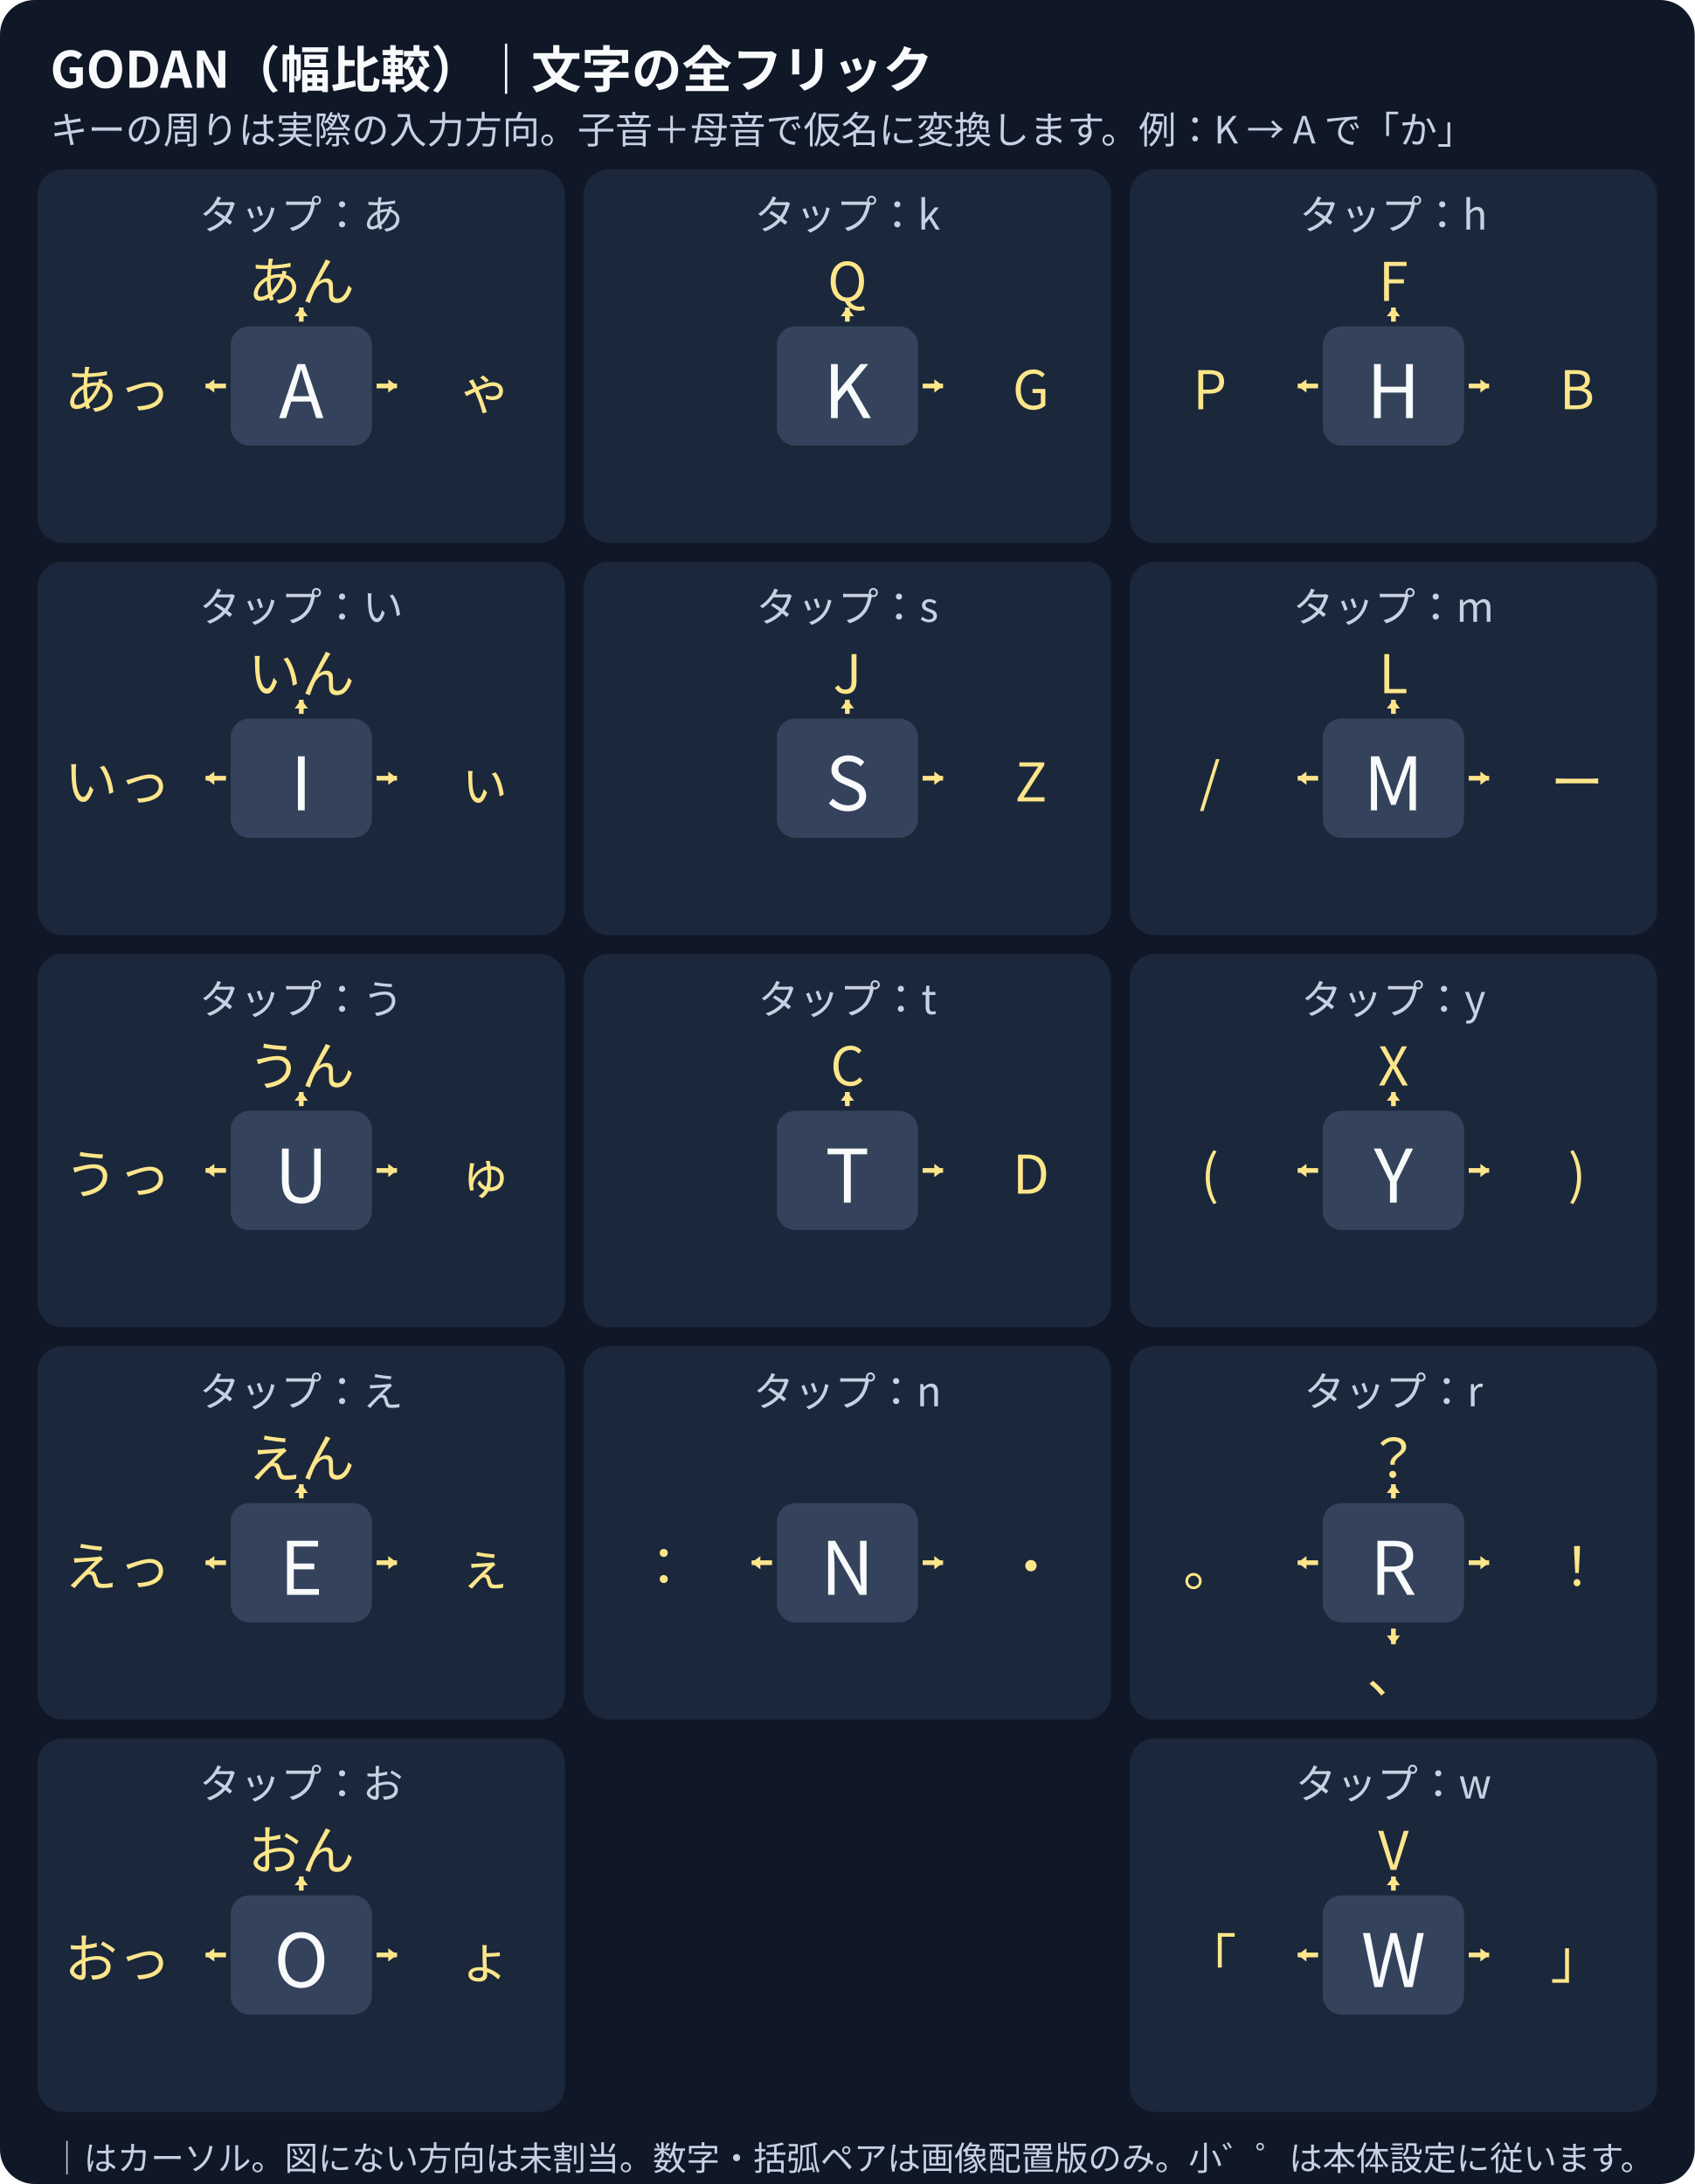
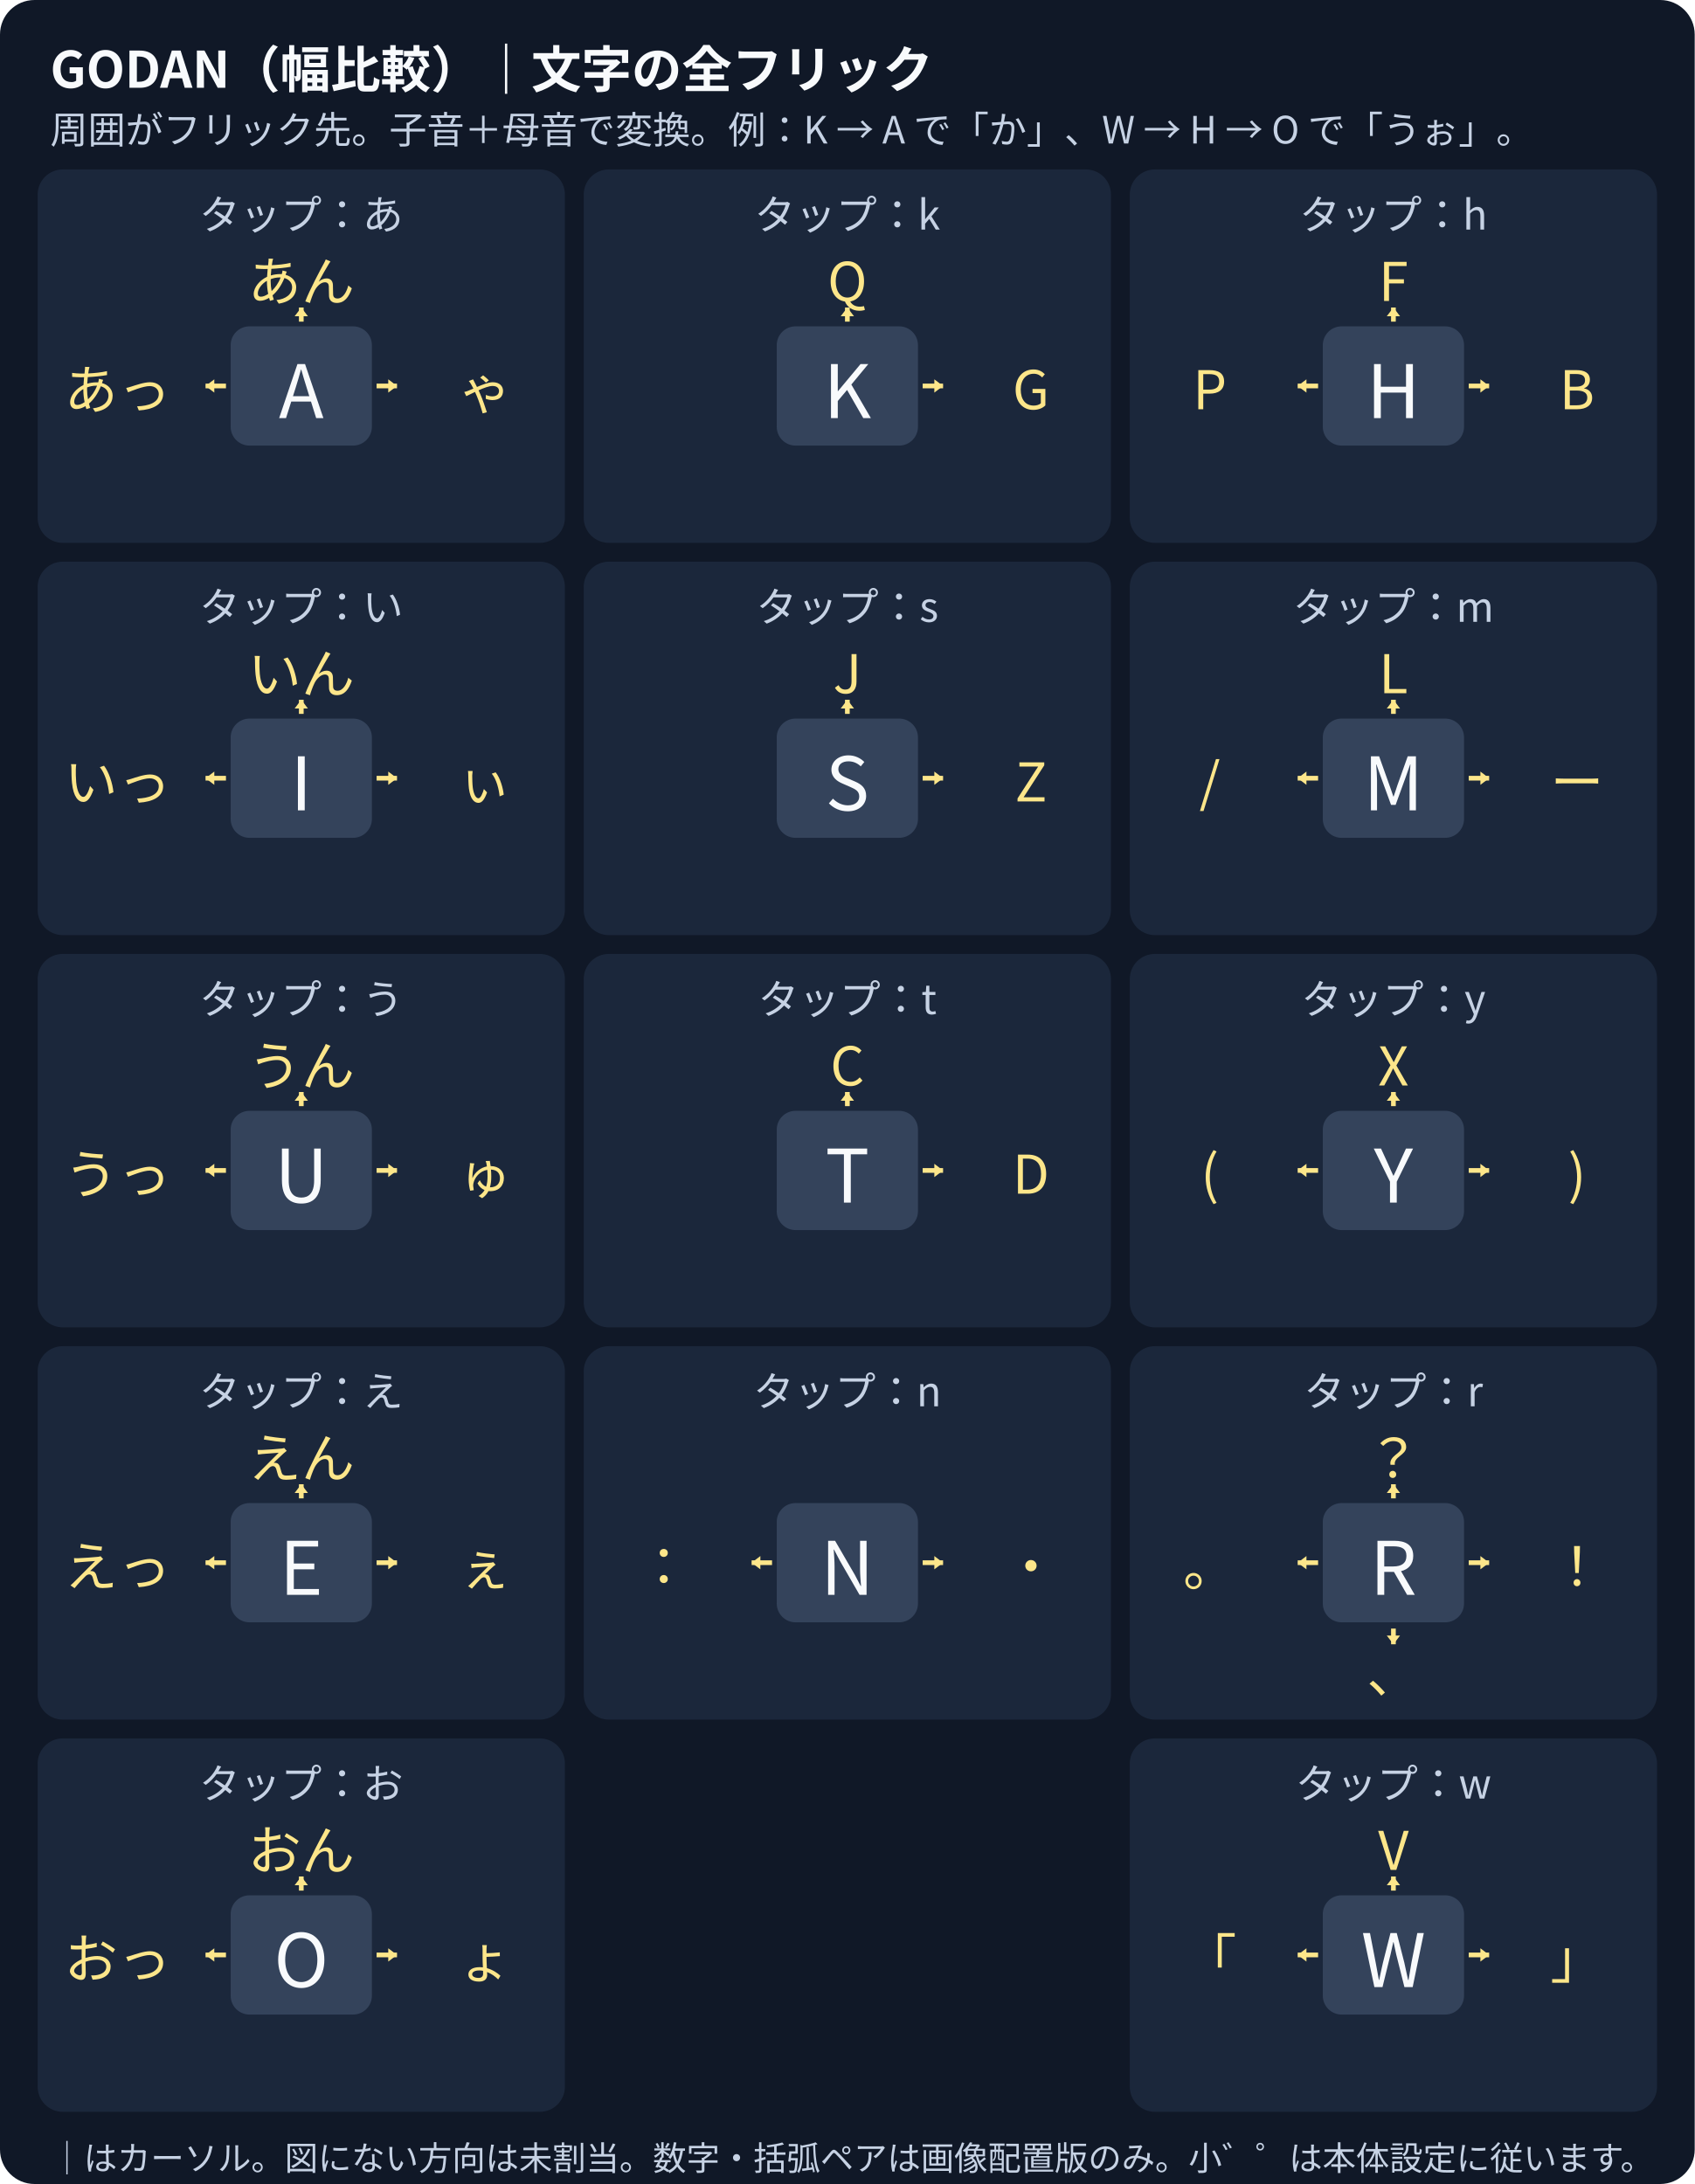
<svg xmlns="http://www.w3.org/2000/svg" width="1080" height="1392" viewBox="0 0 1080 1392" role="img" aria-labelledby="title description">
  <rect width="1080" height="1392" rx="22" fill="#101827" />
  <g font-family="Noto Sans CJK JP, Noto Sans JP, sans-serif">
    <text x="32" y="42" text-anchor="start" dominant-baseline="central" font-size="32" font-weight="700" fill="#f8fafc">GODAN（幅比較）｜文字の全フリック</text>
-     <text x="32" y="81" text-anchor="start" dominant-baseline="central" font-size="24" font-weight="400" fill="#c6d2e4">キーの周りは実際の入力方向。子音＋母音で仮名に変換します。例：K → A で「か」</text>
+     <text x="32" y="81" text-anchor="start" dominant-baseline="central" font-size="24" font-weight="400" fill="#c6d2e4">周囲がフリック先。子音＋母音で変換。例：K → A で「か」、W → H → O で「うぉ」。</text>
    <rect x="24" y="108" width="336" height="238" rx="16" fill="#1b273b" />
    <text x="192" y="135" text-anchor="middle" dominant-baseline="central" font-size="26" font-weight="400" fill="#c6d2e4">タップ：あ</text>
    <rect x="147" y="208" width="90" height="76" rx="12" fill="#34435b" />
    <text x="192" y="246" text-anchor="middle" dominant-baseline="central" font-size="47" font-weight="400" fill="#f8fafc">A</text>
    <g data-source="godan-android-width.json" data-key-index="4" data-direction="left">
      <text x="75" y="246" text-anchor="middle" dominant-baseline="central" font-size="34" font-weight="400" fill="#fde68a">あっ</text>
      <path d="M 144 246 L 131 246" stroke="#fde68a" stroke-width="3" fill="none" />
      <polygon points="131,246 136.573,241.764 136.573,250.236" fill="#fde68a" />
    </g>
    <g data-source="godan-android-width.json" data-key-index="4" data-direction="top">
      <text x="192" y="177" text-anchor="middle" dominant-baseline="central" font-size="34" font-weight="400" fill="#fde68a">あん</text>
      <path d="M 192 205 L 192 196" stroke="#fde68a" stroke-width="3" fill="none" />
      <polygon points="192,196 196.236,201.573 187.764,201.573" fill="#fde68a" />
    </g>
    <g data-source="godan-android-width.json" data-key-index="4" data-direction="right">
      <text x="309" y="246" text-anchor="middle" dominant-baseline="central" font-size="34" font-weight="400" fill="#fde68a">ゃ</text>
      <path d="M 240 246 L 253 246" stroke="#fde68a" stroke-width="3" fill="none" />
      <polygon points="253,246 247.427,250.236 247.427,241.764" fill="#fde68a" />
    </g>
    <rect x="24" y="358" width="336" height="238" rx="16" fill="#1b273b" />
    <text x="192" y="385" text-anchor="middle" dominant-baseline="central" font-size="26" font-weight="400" fill="#c6d2e4">タップ：い</text>
    <rect x="147" y="458" width="90" height="76" rx="12" fill="#34435b" />
    <text x="192" y="496" text-anchor="middle" dominant-baseline="central" font-size="47" font-weight="400" fill="#f8fafc">I</text>
    <g data-source="godan-android-width.json" data-key-index="5" data-direction="left">
      <text x="75" y="496" text-anchor="middle" dominant-baseline="central" font-size="34" font-weight="400" fill="#fde68a">いっ</text>
      <path d="M 144 496 L 131 496" stroke="#fde68a" stroke-width="3" fill="none" />
      <polygon points="131,496 136.573,491.764 136.573,500.236" fill="#fde68a" />
    </g>
    <g data-source="godan-android-width.json" data-key-index="5" data-direction="top">
      <text x="192" y="427" text-anchor="middle" dominant-baseline="central" font-size="34" font-weight="400" fill="#fde68a">いん</text>
      <path d="M 192 455 L 192 446" stroke="#fde68a" stroke-width="3" fill="none" />
      <polygon points="192,446 196.236,451.573 187.764,451.573" fill="#fde68a" />
    </g>
    <g data-source="godan-android-width.json" data-key-index="5" data-direction="right">
      <text x="309" y="496" text-anchor="middle" dominant-baseline="central" font-size="34" font-weight="400" fill="#fde68a">ぃ</text>
      <path d="M 240 496 L 253 496" stroke="#fde68a" stroke-width="3" fill="none" />
      <polygon points="253,496 247.427,500.236 247.427,491.764" fill="#fde68a" />
    </g>
    <rect x="24" y="608" width="336" height="238" rx="16" fill="#1b273b" />
    <text x="192" y="635" text-anchor="middle" dominant-baseline="central" font-size="26" font-weight="400" fill="#c6d2e4">タップ：う</text>
    <rect x="147" y="708" width="90" height="76" rx="12" fill="#34435b" />
    <text x="192" y="746" text-anchor="middle" dominant-baseline="central" font-size="47" font-weight="400" fill="#f8fafc">U</text>
    <g data-source="godan-android-width.json" data-key-index="6" data-direction="left">
      <text x="75" y="746" text-anchor="middle" dominant-baseline="central" font-size="34" font-weight="400" fill="#fde68a">うっ</text>
      <path d="M 144 746 L 131 746" stroke="#fde68a" stroke-width="3" fill="none" />
      <polygon points="131,746 136.573,741.764 136.573,750.236" fill="#fde68a" />
    </g>
    <g data-source="godan-android-width.json" data-key-index="6" data-direction="top">
      <text x="192" y="677" text-anchor="middle" dominant-baseline="central" font-size="34" font-weight="400" fill="#fde68a">うん</text>
      <path d="M 192 705 L 192 696" stroke="#fde68a" stroke-width="3" fill="none" />
      <polygon points="192,696 196.236,701.573 187.764,701.573" fill="#fde68a" />
    </g>
    <g data-source="godan-android-width.json" data-key-index="6" data-direction="right">
      <text x="309" y="746" text-anchor="middle" dominant-baseline="central" font-size="34" font-weight="400" fill="#fde68a">ゅ</text>
      <path d="M 240 746 L 253 746" stroke="#fde68a" stroke-width="3" fill="none" />
      <polygon points="253,746 247.427,750.236 247.427,741.764" fill="#fde68a" />
    </g>
    <rect x="24" y="858" width="336" height="238" rx="16" fill="#1b273b" />
    <text x="192" y="885" text-anchor="middle" dominant-baseline="central" font-size="26" font-weight="400" fill="#c6d2e4">タップ：え</text>
    <rect x="147" y="958" width="90" height="76" rx="12" fill="#34435b" />
    <text x="192" y="996" text-anchor="middle" dominant-baseline="central" font-size="47" font-weight="400" fill="#f8fafc">E</text>
    <g data-source="godan-android-width.json" data-key-index="7" data-direction="left">
      <text x="75" y="996" text-anchor="middle" dominant-baseline="central" font-size="34" font-weight="400" fill="#fde68a">えっ</text>
      <path d="M 144 996 L 131 996" stroke="#fde68a" stroke-width="3" fill="none" />
      <polygon points="131,996 136.573,991.764 136.573,1000.24" fill="#fde68a" />
    </g>
    <g data-source="godan-android-width.json" data-key-index="7" data-direction="top">
      <text x="192" y="927" text-anchor="middle" dominant-baseline="central" font-size="34" font-weight="400" fill="#fde68a">えん</text>
      <path d="M 192 955 L 192 946" stroke="#fde68a" stroke-width="3" fill="none" />
      <polygon points="192,946 196.236,951.573 187.764,951.573" fill="#fde68a" />
    </g>
    <g data-source="godan-android-width.json" data-key-index="7" data-direction="right">
      <text x="309" y="996" text-anchor="middle" dominant-baseline="central" font-size="34" font-weight="400" fill="#fde68a">ぇ</text>
      <path d="M 240 996 L 253 996" stroke="#fde68a" stroke-width="3" fill="none" />
      <polygon points="253,996 247.427,1000.24 247.427,991.764" fill="#fde68a" />
    </g>
    <rect x="24" y="1108" width="336" height="238" rx="16" fill="#1b273b" />
    <text x="192" y="1135" text-anchor="middle" dominant-baseline="central" font-size="26" font-weight="400" fill="#c6d2e4">タップ：お</text>
    <rect x="147" y="1208" width="90" height="76" rx="12" fill="#34435b" />
    <text x="192" y="1246" text-anchor="middle" dominant-baseline="central" font-size="47" font-weight="400" fill="#f8fafc">O</text>
    <g data-source="godan-android-width.json" data-key-index="8" data-direction="left">
      <text x="75" y="1246" text-anchor="middle" dominant-baseline="central" font-size="34" font-weight="400" fill="#fde68a">おっ</text>
      <path d="M 144 1246 L 131 1246" stroke="#fde68a" stroke-width="3" fill="none" />
      <polygon points="131,1246 136.573,1241.76 136.573,1250.24" fill="#fde68a" />
    </g>
    <g data-source="godan-android-width.json" data-key-index="8" data-direction="top">
      <text x="192" y="1177" text-anchor="middle" dominant-baseline="central" font-size="34" font-weight="400" fill="#fde68a">おん</text>
      <path d="M 192 1205 L 192 1196" stroke="#fde68a" stroke-width="3" fill="none" />
      <polygon points="192,1196 196.236,1201.57 187.764,1201.57" fill="#fde68a" />
    </g>
    <g data-source="godan-android-width.json" data-key-index="8" data-direction="right">
      <text x="309" y="1246" text-anchor="middle" dominant-baseline="central" font-size="34" font-weight="400" fill="#fde68a">ょ</text>
      <path d="M 240 1246 L 253 1246" stroke="#fde68a" stroke-width="3" fill="none" />
      <polygon points="253,1246 247.427,1250.24 247.427,1241.76" fill="#fde68a" />
    </g>
    <rect x="372" y="108" width="336" height="238" rx="16" fill="#1b273b" />
    <text x="540" y="135" text-anchor="middle" dominant-baseline="central" font-size="26" font-weight="400" fill="#c6d2e4">タップ：k</text>
    <rect x="495" y="208" width="90" height="76" rx="12" fill="#34435b" />
    <text x="540" y="246" text-anchor="middle" dominant-baseline="central" font-size="47" font-weight="400" fill="#f8fafc">K</text>
    <g data-source="godan-android-width.json" data-key-index="9" data-direction="top">
      <text x="540" y="177" text-anchor="middle" dominant-baseline="central" font-size="34" font-weight="400" fill="#fde68a">Q</text>
      <path d="M 540 205 L 540 196" stroke="#fde68a" stroke-width="3" fill="none" />
      <polygon points="540,196 544.236,201.573 535.764,201.573" fill="#fde68a" />
    </g>
    <g data-source="godan-android-width.json" data-key-index="9" data-direction="right">
      <text x="657" y="246" text-anchor="middle" dominant-baseline="central" font-size="34" font-weight="400" fill="#fde68a">G</text>
      <path d="M 588 246 L 601 246" stroke="#fde68a" stroke-width="3" fill="none" />
      <polygon points="601,246 595.427,250.236 595.427,241.764" fill="#fde68a" />
    </g>
    <rect x="372" y="358" width="336" height="238" rx="16" fill="#1b273b" />
    <text x="540" y="385" text-anchor="middle" dominant-baseline="central" font-size="26" font-weight="400" fill="#c6d2e4">タップ：s</text>
    <rect x="495" y="458" width="90" height="76" rx="12" fill="#34435b" />
    <text x="540" y="496" text-anchor="middle" dominant-baseline="central" font-size="47" font-weight="400" fill="#f8fafc">S</text>
    <g data-source="godan-android-width.json" data-key-index="10" data-direction="top">
      <text x="540" y="427" text-anchor="middle" dominant-baseline="central" font-size="34" font-weight="400" fill="#fde68a">J</text>
      <path d="M 540 455 L 540 446" stroke="#fde68a" stroke-width="3" fill="none" />
      <polygon points="540,446 544.236,451.573 535.764,451.573" fill="#fde68a" />
    </g>
    <g data-source="godan-android-width.json" data-key-index="10" data-direction="right">
      <text x="657" y="496" text-anchor="middle" dominant-baseline="central" font-size="34" font-weight="400" fill="#fde68a">Z</text>
      <path d="M 588 496 L 601 496" stroke="#fde68a" stroke-width="3" fill="none" />
      <polygon points="601,496 595.427,500.236 595.427,491.764" fill="#fde68a" />
    </g>
    <rect x="372" y="608" width="336" height="238" rx="16" fill="#1b273b" />
    <text x="540" y="635" text-anchor="middle" dominant-baseline="central" font-size="26" font-weight="400" fill="#c6d2e4">タップ：t</text>
    <rect x="495" y="708" width="90" height="76" rx="12" fill="#34435b" />
    <text x="540" y="746" text-anchor="middle" dominant-baseline="central" font-size="47" font-weight="400" fill="#f8fafc">T</text>
    <g data-source="godan-android-width.json" data-key-index="11" data-direction="top">
      <text x="540" y="677" text-anchor="middle" dominant-baseline="central" font-size="34" font-weight="400" fill="#fde68a">C</text>
      <path d="M 540 705 L 540 696" stroke="#fde68a" stroke-width="3" fill="none" />
      <polygon points="540,696 544.236,701.573 535.764,701.573" fill="#fde68a" />
    </g>
    <g data-source="godan-android-width.json" data-key-index="11" data-direction="right">
      <text x="657" y="746" text-anchor="middle" dominant-baseline="central" font-size="34" font-weight="400" fill="#fde68a">D</text>
      <path d="M 588 746 L 601 746" stroke="#fde68a" stroke-width="3" fill="none" />
      <polygon points="601,746 595.427,750.236 595.427,741.764" fill="#fde68a" />
    </g>
    <rect x="372" y="858" width="336" height="238" rx="16" fill="#1b273b" />
    <text x="540" y="885" text-anchor="middle" dominant-baseline="central" font-size="26" font-weight="400" fill="#c6d2e4">タップ：n</text>
    <rect x="495" y="958" width="90" height="76" rx="12" fill="#34435b" />
    <text x="540" y="996" text-anchor="middle" dominant-baseline="central" font-size="47" font-weight="400" fill="#f8fafc">N</text>
    <g data-source="godan-android-width.json" data-key-index="12" data-direction="left">
      <text x="423" y="996" text-anchor="middle" dominant-baseline="central" font-size="34" font-weight="400" fill="#fde68a">：</text>
      <path d="M 492 996 L 479 996" stroke="#fde68a" stroke-width="3" fill="none" />
      <polygon points="479,996 484.573,991.764 484.573,1000.24" fill="#fde68a" />
    </g>
    <g data-source="godan-android-width.json" data-key-index="12" data-direction="right">
      <text x="657" y="996" text-anchor="middle" dominant-baseline="central" font-size="34" font-weight="400" fill="#fde68a">・</text>
      <path d="M 588 996 L 601 996" stroke="#fde68a" stroke-width="3" fill="none" />
      <polygon points="601,996 595.427,1000.24 595.427,991.764" fill="#fde68a" />
    </g>
    <rect x="720" y="108" width="336" height="238" rx="16" fill="#1b273b" />
    <text x="888" y="135" text-anchor="middle" dominant-baseline="central" font-size="26" font-weight="400" fill="#c6d2e4">タップ：h</text>
    <rect x="843" y="208" width="90" height="76" rx="12" fill="#34435b" />
    <text x="888" y="246" text-anchor="middle" dominant-baseline="central" font-size="47" font-weight="400" fill="#f8fafc">H</text>
    <g data-source="godan-android-width.json" data-key-index="14" data-direction="left">
      <text x="771" y="246" text-anchor="middle" dominant-baseline="central" font-size="34" font-weight="400" fill="#fde68a">P</text>
      <path d="M 840 246 L 827 246" stroke="#fde68a" stroke-width="3" fill="none" />
      <polygon points="827,246 832.573,241.764 832.573,250.236" fill="#fde68a" />
    </g>
    <g data-source="godan-android-width.json" data-key-index="14" data-direction="top">
      <text x="888" y="177" text-anchor="middle" dominant-baseline="central" font-size="34" font-weight="400" fill="#fde68a">F</text>
      <path d="M 888 205 L 888 196" stroke="#fde68a" stroke-width="3" fill="none" />
      <polygon points="888,196 892.236,201.573 883.764,201.573" fill="#fde68a" />
    </g>
    <g data-source="godan-android-width.json" data-key-index="14" data-direction="right">
      <text x="1005" y="246" text-anchor="middle" dominant-baseline="central" font-size="34" font-weight="400" fill="#fde68a">B</text>
      <path d="M 936 246 L 949 246" stroke="#fde68a" stroke-width="3" fill="none" />
      <polygon points="949,246 943.427,250.236 943.427,241.764" fill="#fde68a" />
    </g>
    <rect x="720" y="358" width="336" height="238" rx="16" fill="#1b273b" />
    <text x="888" y="385" text-anchor="middle" dominant-baseline="central" font-size="26" font-weight="400" fill="#c6d2e4">タップ：m</text>
    <rect x="843" y="458" width="90" height="76" rx="12" fill="#34435b" />
    <text x="888" y="496" text-anchor="middle" dominant-baseline="central" font-size="47" font-weight="400" fill="#f8fafc">M</text>
    <g data-source="godan-android-width.json" data-key-index="15" data-direction="left">
      <text x="771" y="496" text-anchor="middle" dominant-baseline="central" font-size="34" font-weight="400" fill="#fde68a">/</text>
      <path d="M 840 496 L 827 496" stroke="#fde68a" stroke-width="3" fill="none" />
      <polygon points="827,496 832.573,491.764 832.573,500.236" fill="#fde68a" />
    </g>
    <g data-source="godan-android-width.json" data-key-index="15" data-direction="top">
      <text x="888" y="427" text-anchor="middle" dominant-baseline="central" font-size="34" font-weight="400" fill="#fde68a">L</text>
      <path d="M 888 455 L 888 446" stroke="#fde68a" stroke-width="3" fill="none" />
      <polygon points="888,446 892.236,451.573 883.764,451.573" fill="#fde68a" />
    </g>
    <g data-source="godan-android-width.json" data-key-index="15" data-direction="right">
      <text x="1005" y="496" text-anchor="middle" dominant-baseline="central" font-size="34" font-weight="400" fill="#fde68a">ー</text>
      <path d="M 936 496 L 949 496" stroke="#fde68a" stroke-width="3" fill="none" />
      <polygon points="949,496 943.427,500.236 943.427,491.764" fill="#fde68a" />
    </g>
    <rect x="720" y="608" width="336" height="238" rx="16" fill="#1b273b" />
    <text x="888" y="635" text-anchor="middle" dominant-baseline="central" font-size="26" font-weight="400" fill="#c6d2e4">タップ：y</text>
    <rect x="843" y="708" width="90" height="76" rx="12" fill="#34435b" />
    <text x="888" y="746" text-anchor="middle" dominant-baseline="central" font-size="47" font-weight="400" fill="#f8fafc">Y</text>
    <g data-source="godan-android-width.json" data-key-index="16" data-direction="left">
      <text x="771" y="746" text-anchor="middle" dominant-baseline="central" font-size="34" font-weight="400" fill="#fde68a">(</text>
      <path d="M 840 746 L 827 746" stroke="#fde68a" stroke-width="3" fill="none" />
      <polygon points="827,746 832.573,741.764 832.573,750.236" fill="#fde68a" />
    </g>
    <g data-source="godan-android-width.json" data-key-index="16" data-direction="top">
      <text x="888" y="677" text-anchor="middle" dominant-baseline="central" font-size="34" font-weight="400" fill="#fde68a">X</text>
      <path d="M 888 705 L 888 696" stroke="#fde68a" stroke-width="3" fill="none" />
      <polygon points="888,696 892.236,701.573 883.764,701.573" fill="#fde68a" />
    </g>
    <g data-source="godan-android-width.json" data-key-index="16" data-direction="right">
      <text x="1005" y="746" text-anchor="middle" dominant-baseline="central" font-size="34" font-weight="400" fill="#fde68a">)</text>
      <path d="M 936 746 L 949 746" stroke="#fde68a" stroke-width="3" fill="none" />
      <polygon points="949,746 943.427,750.236 943.427,741.764" fill="#fde68a" />
    </g>
    <rect x="720" y="858" width="336" height="238" rx="16" fill="#1b273b" />
    <text x="888" y="885" text-anchor="middle" dominant-baseline="central" font-size="26" font-weight="400" fill="#c6d2e4">タップ：r</text>
    <rect x="843" y="958" width="90" height="76" rx="12" fill="#34435b" />
    <text x="888" y="996" text-anchor="middle" dominant-baseline="central" font-size="47" font-weight="400" fill="#f8fafc">R</text>
    <g data-source="godan-android-width.json" data-key-index="17" data-direction="left">
      <text x="771" y="996" text-anchor="middle" dominant-baseline="central" font-size="34" font-weight="400" fill="#fde68a">。</text>
      <path d="M 840 996 L 827 996" stroke="#fde68a" stroke-width="3" fill="none" />
      <polygon points="827,996 832.573,991.764 832.573,1000.24" fill="#fde68a" />
    </g>
    <g data-source="godan-android-width.json" data-key-index="17" data-direction="top">
      <text x="888" y="927" text-anchor="middle" dominant-baseline="central" font-size="34" font-weight="400" fill="#fde68a">？</text>
      <path d="M 888 955 L 888 946" stroke="#fde68a" stroke-width="3" fill="none" />
      <polygon points="888,946 892.236,951.573 883.764,951.573" fill="#fde68a" />
    </g>
    <g data-source="godan-android-width.json" data-key-index="17" data-direction="right">
      <text x="1005" y="996" text-anchor="middle" dominant-baseline="central" font-size="34" font-weight="400" fill="#fde68a">！</text>
      <path d="M 936 996 L 949 996" stroke="#fde68a" stroke-width="3" fill="none" />
      <polygon points="949,996 943.427,1000.24 943.427,991.764" fill="#fde68a" />
    </g>
    <g data-source="godan-android-width.json" data-key-index="17" data-direction="bottom">
      <text x="888" y="1064" text-anchor="middle" dominant-baseline="central" font-size="34" font-weight="400" fill="#fde68a">、</text>
      <path d="M 888 1038 L 888 1048" stroke="#fde68a" stroke-width="3" fill="none" />
      <polygon points="888,1048 883.764,1042.43 892.236,1042.43" fill="#fde68a" />
    </g>
    <rect x="720" y="1108" width="336" height="238" rx="16" fill="#1b273b" />
    <text x="888" y="1135" text-anchor="middle" dominant-baseline="central" font-size="26" font-weight="400" fill="#c6d2e4">タップ：w</text>
    <rect x="843" y="1208" width="90" height="76" rx="12" fill="#34435b" />
    <text x="888" y="1246" text-anchor="middle" dominant-baseline="central" font-size="47" font-weight="400" fill="#f8fafc">W</text>
    <g data-source="godan-android-width.json" data-key-index="18" data-direction="left">
      <text x="771" y="1246" text-anchor="middle" dominant-baseline="central" font-size="34" font-weight="400" fill="#fde68a">「</text>
      <path d="M 840 1246 L 827 1246" stroke="#fde68a" stroke-width="3" fill="none" />
      <polygon points="827,1246 832.573,1241.76 832.573,1250.24" fill="#fde68a" />
    </g>
    <g data-source="godan-android-width.json" data-key-index="18" data-direction="top">
      <text x="888" y="1177" text-anchor="middle" dominant-baseline="central" font-size="34" font-weight="400" fill="#fde68a">V</text>
      <path d="M 888 1205 L 888 1196" stroke="#fde68a" stroke-width="3" fill="none" />
      <polygon points="888,1196 892.236,1201.57 883.764,1201.57" fill="#fde68a" />
    </g>
    <g data-source="godan-android-width.json" data-key-index="18" data-direction="right">
      <text x="1005" y="1246" text-anchor="middle" dominant-baseline="central" font-size="34" font-weight="400" fill="#fde68a">」</text>
      <path d="M 936 1246 L 949 1246" stroke="#fde68a" stroke-width="3" fill="none" />
      <polygon points="949,1246 943.427,1250.24 943.427,1241.76" fill="#fde68a" />
    </g>
    <text x="32" y="1374" text-anchor="start" dominant-baseline="central" font-size="21.336" font-weight="400" fill="#c6d2e4">│はカーソル。図にない方向は未割当。数字・括弧ペアは画像配置版のみ。小゛゜は本体設定に従います。</text>
  </g>
</svg>
